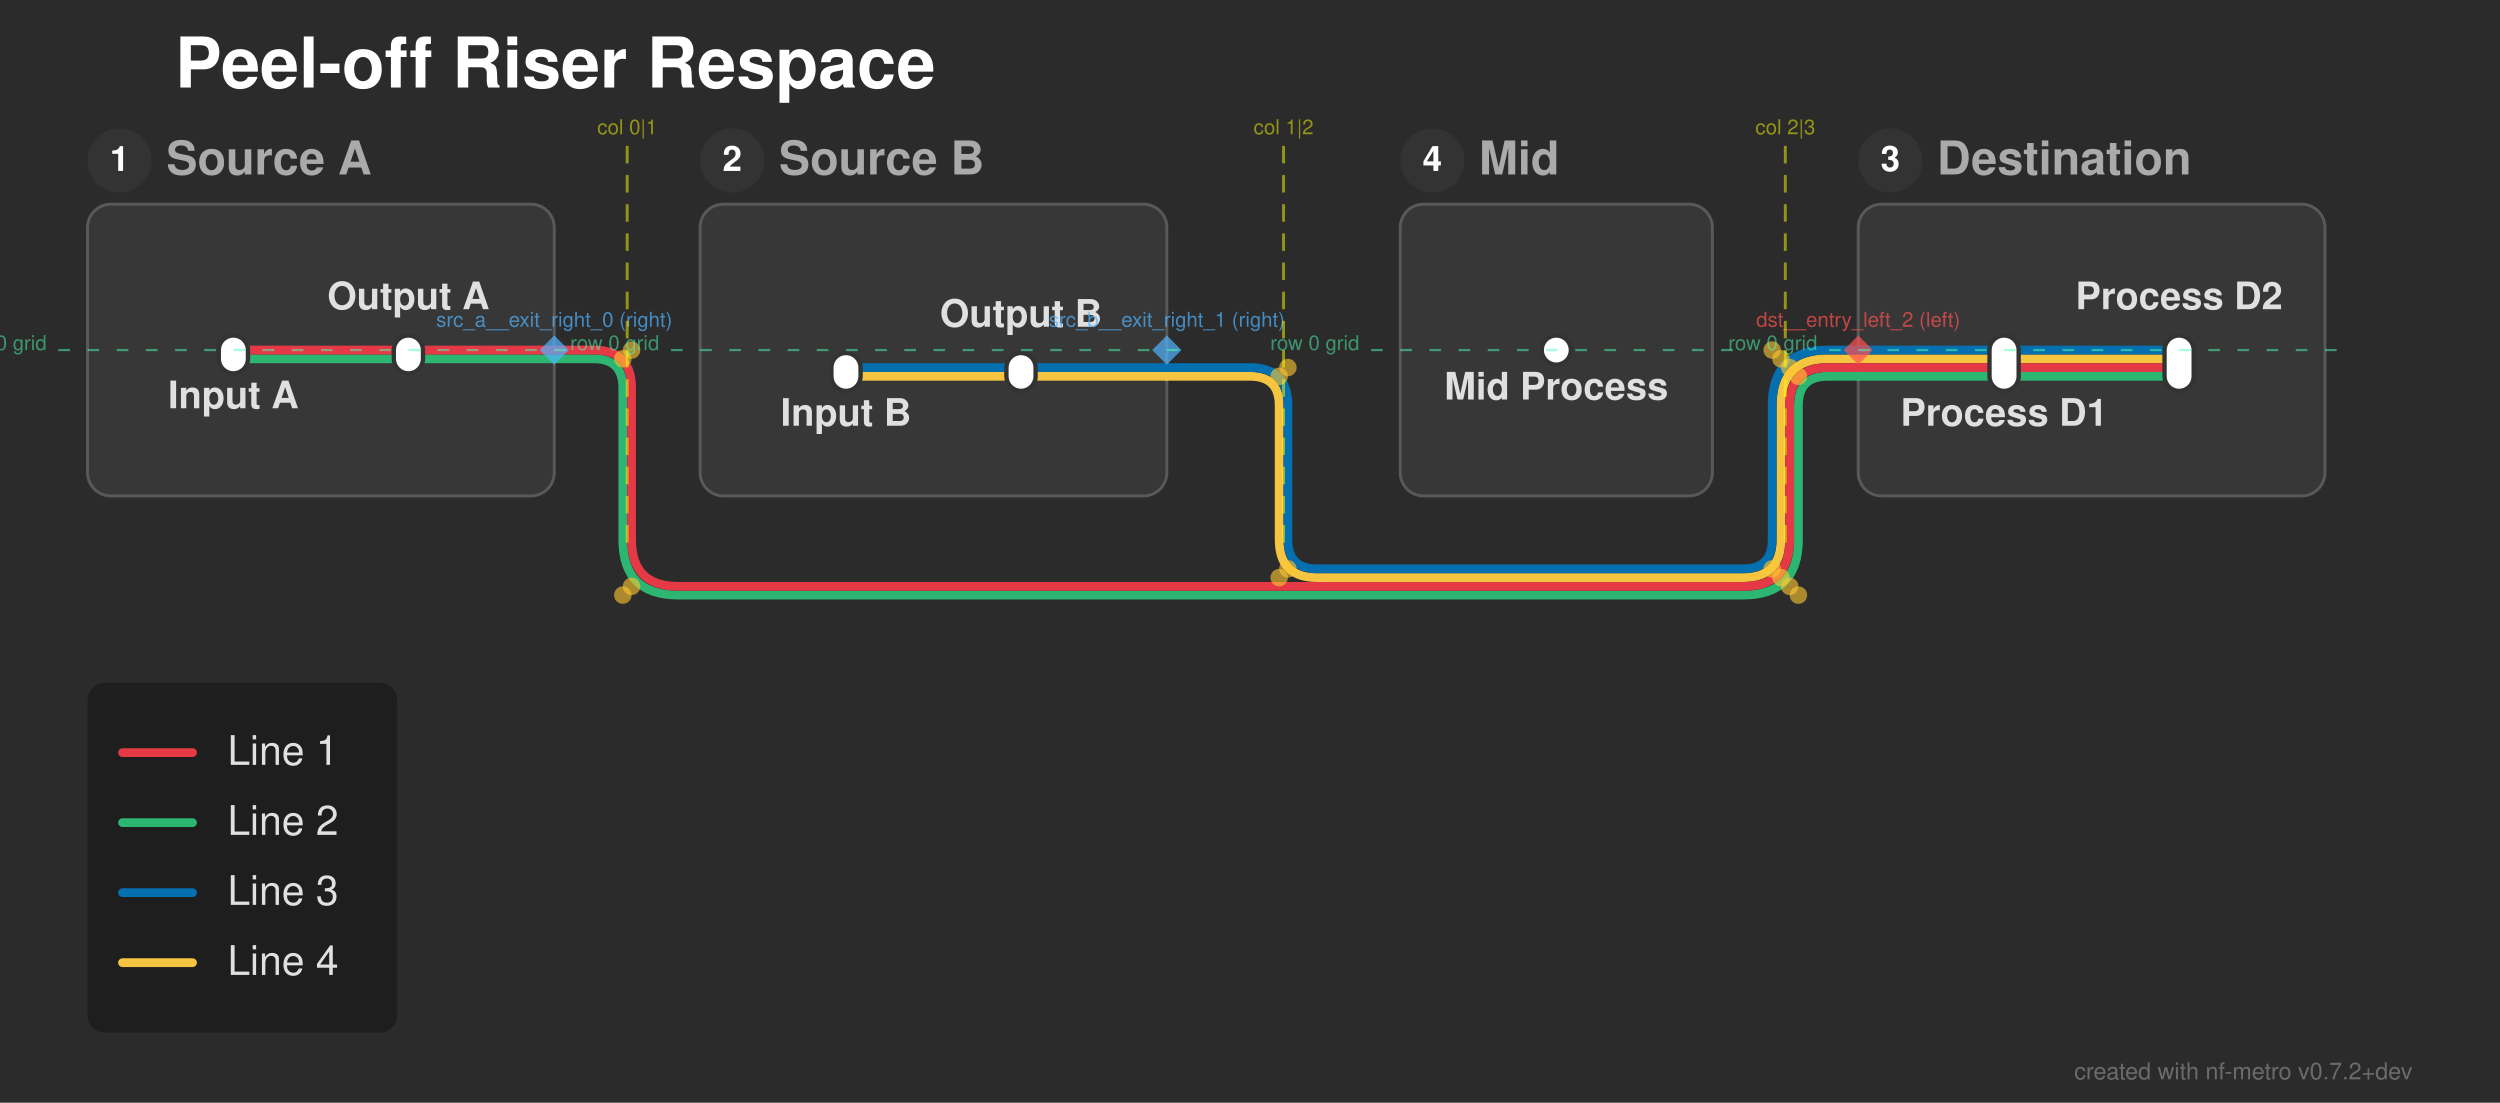
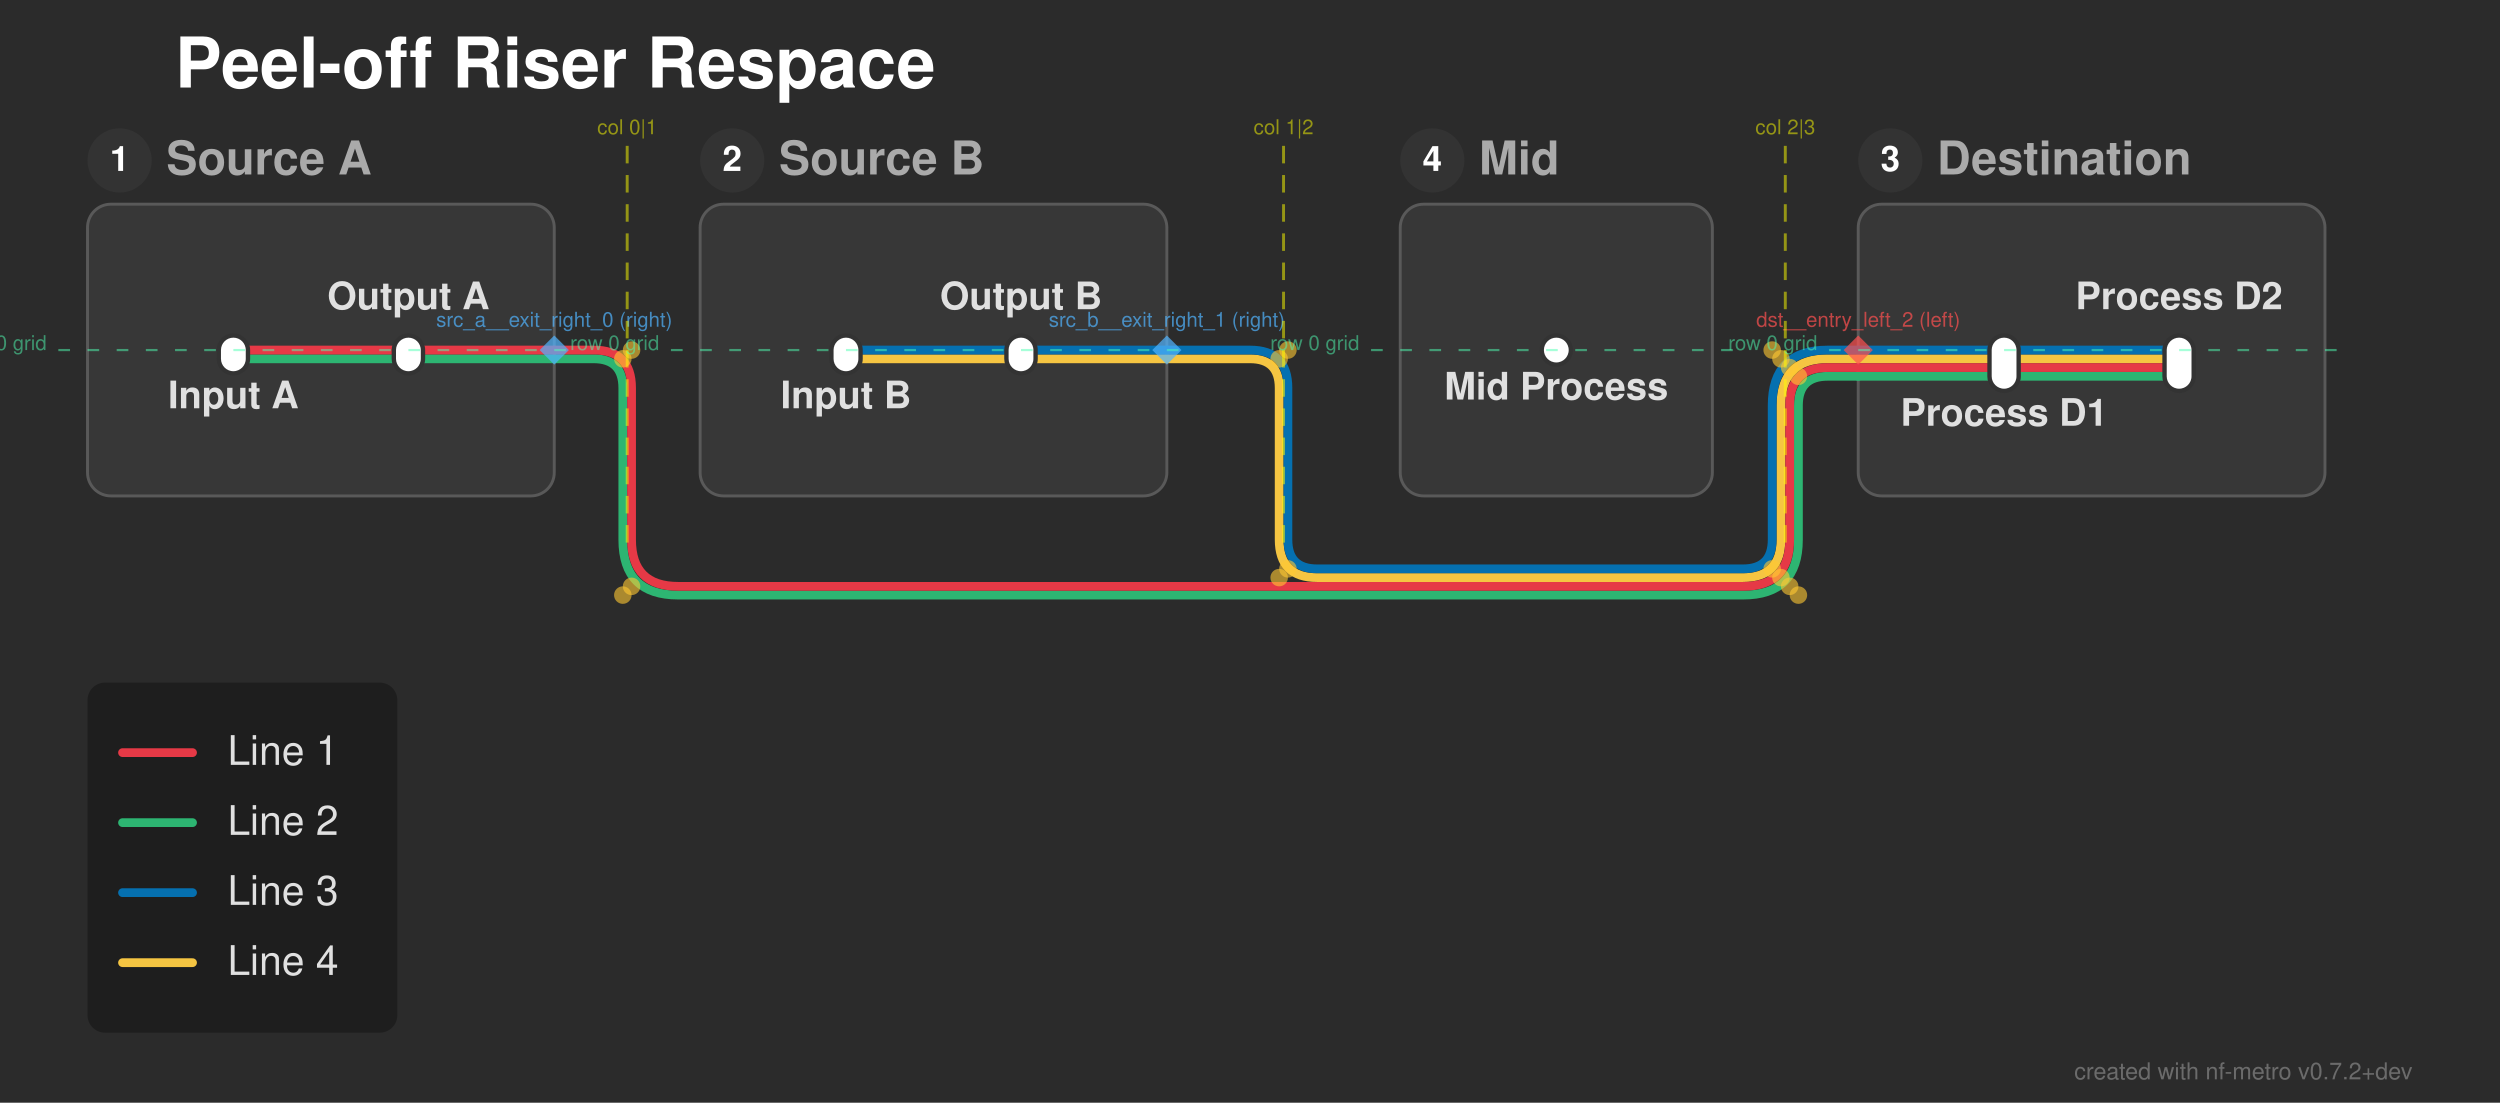
<svg xmlns="http://www.w3.org/2000/svg" width="857" height="378" viewBox="0 0 857 378">
  <defs>
</defs>
  <rect x="0" y="0" width="857" height="378" fill="#2b2b2b" />
  <text x="60.0" y="30.0" font-size="24.0" fill="#ffffff" font-family="'Helvetica Neue', Helvetica, Arial, sans-serif" font-weight="bold" class="nf-metro-title">Peel-off Riser Respace</text>
  <rect x="30.0" y="70.0" width="160.0" height="100.0" rx="8" ry="8" fill="#373737" stroke="#595959" stroke-width="1.0" class="nf-metro-section-box" data-section-id="src_a" data-section-lines="l1,l2" />
  <circle cx="41.0" cy="55.0" r="11" fill="#333333" class="nf-metro-section-num-circle" data-section-id="src_a" />
  <text x="41.0" y="55.0" font-size="12" fill="#ffffff" font-family="'Helvetica Neue', Helvetica, Arial, sans-serif" font-weight="bold" text-anchor="middle" dy="0.3em" data-section-id="src_a">1</text>
  <text x="57.0" y="55.0" font-size="16.0" fill="#aaaaaa" font-family="'Helvetica Neue', Helvetica, Arial, sans-serif" font-weight="bold" dy="0.3em" class="nf-metro-section-label" data-section-id="src_a">Source A</text>
  <rect x="240.0" y="70.0" width="160.0" height="100.0" rx="8" ry="8" fill="#373737" stroke="#595959" stroke-width="1.0" class="nf-metro-section-box" data-section-id="src_b" data-section-lines="l3,l4" />
  <circle cx="251.0" cy="55.0" r="11" fill="#333333" class="nf-metro-section-num-circle" data-section-id="src_b" />
  <text x="251.0" y="55.0" font-size="12" fill="#ffffff" font-family="'Helvetica Neue', Helvetica, Arial, sans-serif" font-weight="bold" text-anchor="middle" dy="0.3em" data-section-id="src_b">2</text>
  <text x="267.0" y="55.0" font-size="16.0" fill="#aaaaaa" font-family="'Helvetica Neue', Helvetica, Arial, sans-serif" font-weight="bold" dy="0.3em" class="nf-metro-section-label" data-section-id="src_b">Source B</text>
  <rect x="480.0" y="70.0" width="107.0" height="100.0" rx="8" ry="8" fill="#373737" stroke="#595959" stroke-width="1.0" class="nf-metro-section-box" data-section-id="mid" data-section-lines="" />
  <circle cx="491.0" cy="55.0" r="11" fill="#333333" class="nf-metro-section-num-circle" data-section-id="mid" />
  <text x="491.0" y="55.0" font-size="12" fill="#ffffff" font-family="'Helvetica Neue', Helvetica, Arial, sans-serif" font-weight="bold" text-anchor="middle" dy="0.3em" data-section-id="mid">4</text>
  <text x="507.0" y="55.0" font-size="16.0" fill="#aaaaaa" font-family="'Helvetica Neue', Helvetica, Arial, sans-serif" font-weight="bold" dy="0.3em" class="nf-metro-section-label" data-section-id="mid">Mid</text>
  <rect x="637.0" y="70.0" width="160.0" height="100.0" rx="8" ry="8" fill="#373737" stroke="#595959" stroke-width="1.0" class="nf-metro-section-box" data-section-id="dst" data-section-lines="l1,l2,l3,l4" />
  <circle cx="648.0" cy="55.0" r="11" fill="#333333" class="nf-metro-section-num-circle" data-section-id="dst" />
  <text x="648.0" y="55.0" font-size="12" fill="#ffffff" font-family="'Helvetica Neue', Helvetica, Arial, sans-serif" font-weight="bold" text-anchor="middle" dy="0.3em" data-section-id="dst">3</text>
  <text x="664.0" y="55.0" font-size="16.0" fill="#aaaaaa" font-family="'Helvetica Neue', Helvetica, Arial, sans-serif" font-weight="bold" dy="0.3em" class="nf-metro-section-label" data-section-id="dst">Destination</text>
-   <path d="M290.0,129.0 L350.0,129.0" stroke="#f5c542" stroke-width="3.0" stroke-linecap="round" class="metro-line-l4" data-line-id="l4" />
+   <path d="M290.0,123.0 L350.0,123.0" stroke="#f5c542" stroke-width="3.0" stroke-linecap="round" class="metro-line-l4" data-line-id="l4" />
  <path d="M687.0,123.0 L747.0,123.0" stroke="#f5c542" stroke-width="3.0" stroke-linecap="round" class="metro-line-l4" data-line-id="l4" />
-   <path d="M350.0,129.0 L400.0,129.0" stroke="#f5c542" stroke-width="3.0" stroke-linecap="round" class="metro-line-l4" data-line-id="l4" />
+   <path d="M350.0,123.0 L400.0,123.0" stroke="#f5c542" stroke-width="3.0" stroke-linecap="round" class="metro-line-l4" data-line-id="l4" />
  <path d="M637.0,123.0 L687.0,123.0" stroke="#f5c542" stroke-width="3.0" stroke-linecap="round" class="metro-line-l4" data-line-id="l4" />
-   <path d="M400.0,129.0 L428.5,129.0 Q438.5,129.0,438.5,139.0 L438.5,185.0 Q438.5,198.0,451.5,198.0 L597.5,198.0 Q610.5,198.0,610.5,185.0 L610.5,139.0 Q610.5,123.0,626.5,123.0 L637.0,123.0" stroke="#f5c542" stroke-width="3.0" fill="none" stroke-linecap="round" stroke-linejoin="round" class="metro-line-l4" data-line-id="l4" />
-   <path d="M290.0,126.0 L350.0,126.0" stroke="#0570b0" stroke-width="3.0" stroke-linecap="round" class="metro-line-l3" data-line-id="l3" />
+   <path d="M400.0,123.0 L428.5,123.0 Q438.5,123.0,438.5,133.0 L438.5,185.0 Q438.5,198.0,451.5,198.0 L597.5,198.0 Q610.5,198.0,610.5,185.0 L610.5,139.0 Q610.5,123.0,626.5,123.0 L637.0,123.0" stroke="#f5c542" stroke-width="3.0" fill="none" stroke-linecap="round" stroke-linejoin="round" class="metro-line-l4" data-line-id="l4" />
+   <path d="M290.0,120.0 L350.0,120.0" stroke="#0570b0" stroke-width="3.0" stroke-linecap="round" class="metro-line-l3" data-line-id="l3" />
  <path d="M687.0,120.0 L747.0,120.0" stroke="#0570b0" stroke-width="3.0" stroke-linecap="round" class="metro-line-l3" data-line-id="l3" />
-   <path d="M350.0,126.0 L400.0,126.0" stroke="#0570b0" stroke-width="3.0" stroke-linecap="round" class="metro-line-l3" data-line-id="l3" />
+   <path d="M350.0,120.0 L400.0,120.0" stroke="#0570b0" stroke-width="3.0" stroke-linecap="round" class="metro-line-l3" data-line-id="l3" />
  <path d="M637.0,120.0 L687.0,120.0" stroke="#0570b0" stroke-width="3.0" stroke-linecap="round" class="metro-line-l3" data-line-id="l3" />
-   <path d="M400.0,126.0 L428.5,126.0 Q441.5,126.0,441.5,139.0 L441.5,185.0 Q441.5,195.0,451.5,195.0 L597.5,195.0 Q607.5,195.0,607.5,185.0 L607.5,139.0 Q607.5,120.0,626.5,120.0 L637.0,120.0" stroke="#0570b0" stroke-width="3.0" fill="none" stroke-linecap="round" stroke-linejoin="round" class="metro-line-l3" data-line-id="l3" />
+   <path d="M400.0,120.0 L428.5,120.0 Q441.5,120.0,441.5,133.0 L441.5,185.0 Q441.5,195.0,451.5,195.0 L597.5,195.0 Q607.5,195.0,607.5,185.0 L607.5,139.0 Q607.5,120.0,626.5,120.0 L637.0,120.0" stroke="#0570b0" stroke-width="3.0" fill="none" stroke-linecap="round" stroke-linejoin="round" class="metro-line-l3" data-line-id="l3" />
  <path d="M80.0,123.0 L140.0,123.0" stroke="#2db572" stroke-width="3.0" stroke-linecap="round" class="metro-line-l2" data-line-id="l2" />
  <path d="M687.0,129.0 L747.0,129.0" stroke="#2db572" stroke-width="3.0" stroke-linecap="round" class="metro-line-l2" data-line-id="l2" />
  <path d="M140.0,123.0 L190.0,123.0" stroke="#2db572" stroke-width="3.0" stroke-linecap="round" class="metro-line-l2" data-line-id="l2" />
  <path d="M637.0,129.0 L687.0,129.0" stroke="#2db572" stroke-width="3.0" stroke-linecap="round" class="metro-line-l2" data-line-id="l2" />
  <path d="M190.0,123.0 L203.5,123.0 Q213.5,123.0,213.5,133.0 L213.5,185.0 Q213.5,204.0,232.5,204.0 L597.5,204.0 Q616.5,204.0,616.5,185.0 L616.5,139.0 Q616.5,129.0,626.5,129.0 L637.0,129.0" stroke="#2db572" stroke-width="3.0" fill="none" stroke-linecap="round" stroke-linejoin="round" class="metro-line-l2" data-line-id="l2" />
  <path d="M80.0,120.0 L140.0,120.0" stroke="#e63946" stroke-width="3.0" stroke-linecap="round" class="metro-line-l1" data-line-id="l1" />
  <path d="M687.0,126.0 L747.0,126.0" stroke="#e63946" stroke-width="3.0" stroke-linecap="round" class="metro-line-l1" data-line-id="l1" />
  <path d="M140.0,120.0 L190.0,120.0" stroke="#e63946" stroke-width="3.0" stroke-linecap="round" class="metro-line-l1" data-line-id="l1" />
  <path d="M637.0,126.0 L687.0,126.0" stroke="#e63946" stroke-width="3.0" stroke-linecap="round" class="metro-line-l1" data-line-id="l1" />
  <path d="M190.0,120.0 L203.5,120.0 Q216.5,120.0,216.5,133.0 L216.5,185.0 Q216.5,201.0,232.5,201.0 L597.5,201.0 Q613.5,201.0,613.5,185.0 L613.5,139.0 Q613.5,126.0,626.5,126.0 L637.0,126.0" stroke="#e63946" stroke-width="3.0" fill="none" stroke-linecap="round" stroke-linejoin="round" class="metro-line-l1" data-line-id="l1" />
  <rect x="75.0" y="115.0" width="10.0" height="13.0" rx="5.0" ry="5.0" fill="#ffffff" stroke="#333333" stroke-width="1.5" class="nf-metro-station" data-station-id="sa_in" data-station-lines="l1,l2" data-station-label="Input A" data-section-id="src_a" data-section-name="Source A" />
  <rect x="135.0" y="115.0" width="10.0" height="13.0" rx="5.0" ry="5.0" fill="#ffffff" stroke="#333333" stroke-width="1.5" class="nf-metro-station" data-station-id="sa_out" data-station-lines="l1,l2" data-station-label="Output A" data-section-id="src_a" data-section-name="Source A" />
-   <rect x="285.0" y="121.0" width="10.0" height="13.0" rx="5.0" ry="5.0" fill="#ffffff" stroke="#333333" stroke-width="1.5" class="nf-metro-station" data-station-id="sb_in" data-station-lines="l3,l4" data-station-label="Input B" data-section-id="src_b" data-section-name="Source B" />
-   <rect x="345.0" y="121.0" width="10.0" height="13.0" rx="5.0" ry="5.0" fill="#ffffff" stroke="#333333" stroke-width="1.5" class="nf-metro-station" data-station-id="sb_out" data-station-lines="l3,l4" data-station-label="Output B" data-section-id="src_b" data-section-name="Source B" />
+   <rect x="285.0" y="115.0" width="10.0" height="13.0" rx="5.0" ry="5.0" fill="#ffffff" stroke="#333333" stroke-width="1.5" class="nf-metro-station" data-station-id="sb_in" data-station-lines="l3,l4" data-station-label="Input B" data-section-id="src_b" data-section-name="Source B" />
+   <rect x="345.0" y="115.0" width="10.0" height="13.0" rx="5.0" ry="5.0" fill="#ffffff" stroke="#333333" stroke-width="1.5" class="nf-metro-station" data-station-id="sb_out" data-station-lines="l3,l4" data-station-label="Output B" data-section-id="src_b" data-section-name="Source B" />
  <rect x="528.5" y="115.0" width="10.0" height="10.0" rx="5.0" ry="5.0" fill="#ffffff" stroke="#333333" stroke-width="1.5" class="nf-metro-station" data-station-id="m1" data-station-lines="" data-station-label="Mid Process" data-section-id="mid" data-section-name="Mid" />
  <rect x="682.0" y="115.0" width="10.0" height="19.0" rx="5.0" ry="5.0" fill="#ffffff" stroke="#333333" stroke-width="1.5" class="nf-metro-station" data-station-id="d1" data-station-lines="l1,l2,l3,l4" data-station-label="Process D1" data-section-id="dst" data-section-name="Destination" />
  <rect x="742.0" y="115.0" width="10.0" height="19.0" rx="5.0" ry="5.0" fill="#ffffff" stroke="#333333" stroke-width="1.5" class="nf-metro-station" data-station-id="d2" data-station-lines="l1,l2,l3,l4" data-station-label="Process D2" data-section-id="dst" data-section-name="Destination" />
  <text x="80.0" y="134.0" font-size="13.0" fill="#e0e0e0" font-family="'Helvetica Neue', Helvetica, Arial, sans-serif" font-weight="bold" text-anchor="middle" dominant-baseline="hanging" data-station-id="sa_in" class="nf-metro-station-label">Input A</text>
  <text x="687.0" y="140.0" font-size="13.0" fill="#e0e0e0" font-family="'Helvetica Neue', Helvetica, Arial, sans-serif" font-weight="bold" text-anchor="middle" dominant-baseline="hanging" data-station-id="d1" class="nf-metro-station-label">Process D1</text>
-   <text x="290.0" y="140.0" font-size="13.0" fill="#e0e0e0" font-family="'Helvetica Neue', Helvetica, Arial, sans-serif" font-weight="bold" text-anchor="middle" dominant-baseline="hanging" data-station-id="sb_in" class="nf-metro-station-label">Input B</text>
+   <text x="290.0" y="134.0" font-size="13.0" fill="#e0e0e0" font-family="'Helvetica Neue', Helvetica, Arial, sans-serif" font-weight="bold" text-anchor="middle" dominant-baseline="hanging" data-station-id="sb_in" class="nf-metro-station-label">Input B</text>
  <text x="533.5" y="131.0" font-size="13.0" fill="#e0e0e0" font-family="'Helvetica Neue', Helvetica, Arial, sans-serif" font-weight="bold" text-anchor="middle" dominant-baseline="hanging" data-station-id="m1" class="nf-metro-station-label">Mid Process</text>
  <text x="140.0" y="106.0" font-size="13.0" fill="#e0e0e0" font-family="'Helvetica Neue', Helvetica, Arial, sans-serif" font-weight="bold" text-anchor="middle" dominant-baseline="auto" data-station-id="sa_out" class="nf-metro-station-label">Output A</text>
  <text x="747.0" y="106.0" font-size="13.0" fill="#e0e0e0" font-family="'Helvetica Neue', Helvetica, Arial, sans-serif" font-weight="bold" text-anchor="middle" dominant-baseline="auto" data-station-id="d2" class="nf-metro-station-label">Process D2</text>
-   <text x="350.0" y="112.0" font-size="13.0" fill="#e0e0e0" font-family="'Helvetica Neue', Helvetica, Arial, sans-serif" font-weight="bold" text-anchor="middle" dominant-baseline="auto" data-station-id="sb_out" class="nf-metro-station-label">Output B</text>
+   <text x="350.0" y="106.0" font-size="13.0" fill="#e0e0e0" font-family="'Helvetica Neue', Helvetica, Arial, sans-serif" font-weight="bold" text-anchor="middle" dominant-baseline="auto" data-station-id="sb_out" class="nf-metro-station-label">Output B</text>
  <circle cx="216.5" cy="120.0" r="3.0" fill="rgba(255, 200, 50, 0.6)" />
  <circle cx="216.5" cy="201.0" r="3.0" fill="rgba(255, 200, 50, 0.6)" />
  <circle cx="613.5" cy="201.0" r="3.0" fill="rgba(255, 200, 50, 0.6)" />
  <circle cx="613.5" cy="126.0" r="3.0" fill="rgba(255, 200, 50, 0.6)" />
  <circle cx="213.5" cy="123.0" r="3.0" fill="rgba(255, 200, 50, 0.6)" />
  <circle cx="213.5" cy="204.0" r="3.0" fill="rgba(255, 200, 50, 0.6)" />
  <circle cx="616.5" cy="204.0" r="3.0" fill="rgba(255, 200, 50, 0.6)" />
  <circle cx="616.5" cy="129.0" r="3.0" fill="rgba(255, 200, 50, 0.6)" />
-   <circle cx="441.5" cy="126.0" r="3.0" fill="rgba(255, 200, 50, 0.6)" />
+   <circle cx="441.5" cy="120.0" r="3.0" fill="rgba(255, 200, 50, 0.6)" />
  <circle cx="441.5" cy="195.0" r="3.0" fill="rgba(255, 200, 50, 0.6)" />
  <circle cx="607.5" cy="195.0" r="3.0" fill="rgba(255, 200, 50, 0.6)" />
  <circle cx="607.5" cy="120.0" r="3.0" fill="rgba(255, 200, 50, 0.6)" />
-   <circle cx="438.5" cy="129.0" r="3.0" fill="rgba(255, 200, 50, 0.6)" />
+   <circle cx="438.5" cy="123.0" r="3.0" fill="rgba(255, 200, 50, 0.6)" />
  <circle cx="438.5" cy="198.0" r="3.0" fill="rgba(255, 200, 50, 0.6)" />
  <circle cx="610.5" cy="198.0" r="3.0" fill="rgba(255, 200, 50, 0.6)" />
  <circle cx="610.5" cy="123.0" r="3.0" fill="rgba(255, 200, 50, 0.6)" />
  <path d="M190.0,115.0 L195.0,120.0 L190.0,125.0 L185.0,120.0 Z" fill="rgba(80, 180, 255, 0.7)" stroke="none" />
  <text x="190.0" y="112.0" font-size="7" fill="rgba(80, 180, 255, 0.7)" font-family="'Helvetica Neue', Helvetica, Arial, sans-serif" text-anchor="middle" dominant-baseline="auto">src_a__exit_right_0 (right)</text>
  <path d="M400.0,115.0 L405.0,120.0 L400.0,125.0 L395.0,120.0 Z" fill="rgba(80, 180, 255, 0.7)" stroke="none" />
  <text x="400.0" y="112.0" font-size="7" fill="rgba(80, 180, 255, 0.7)" font-family="'Helvetica Neue', Helvetica, Arial, sans-serif" text-anchor="middle" dominant-baseline="auto">src_b__exit_right_1 (right)</text>
  <path d="M637.0,115.0 L642.0,120.0 L637.0,125.0 L632.0,120.0 Z" fill="rgba(255, 80, 80, 0.7)" stroke="none" />
  <text x="637.0" y="112.0" font-size="7" fill="rgba(255, 80, 80, 0.7)" font-family="'Helvetica Neue', Helvetica, Arial, sans-serif" text-anchor="middle" dominant-baseline="auto">dst__entry_left_2 (left)</text>
  <path d="M215.0,50.0 L215.0,190.0" stroke="rgba(255, 255, 0, 0.5)" stroke-width="1" stroke-dasharray="6,4" />
  <text x="215.0" y="46.0" font-size="7" fill="rgba(255, 255, 0, 0.5)" font-family="'Helvetica Neue', Helvetica, Arial, sans-serif" text-anchor="middle">col 0|1</text>
  <path d="M440.0,50.0 L440.0,190.0" stroke="rgba(255, 255, 0, 0.5)" stroke-width="1" stroke-dasharray="6,4" />
  <text x="440.0" y="46.0" font-size="7" fill="rgba(255, 255, 0, 0.5)" font-family="'Helvetica Neue', Helvetica, Arial, sans-serif" text-anchor="middle">col 1|2</text>
  <path d="M612.0,50.0 L612.0,190.0" stroke="rgba(255, 255, 0, 0.5)" stroke-width="1" stroke-dasharray="6,4" />
  <text x="612.0" y="46.0" font-size="7" fill="rgba(255, 255, 0, 0.5)" font-family="'Helvetica Neue', Helvetica, Arial, sans-serif" text-anchor="middle">col 2|3</text>
  <path d="M20.0,120.0 L200.0,120.0" stroke="rgba(80, 255, 180, 0.5)" stroke-width="0.75" stroke-dasharray="4,6" />
  <text x="16.0" y="120.0" font-size="7" fill="rgba(80, 255, 180, 0.5)" font-family="'Helvetica Neue', Helvetica, Arial, sans-serif" text-anchor="end">row 0 grid</text>
  <path d="M230.0,120.0 L410.0,120.0" stroke="rgba(80, 255, 180, 0.5)" stroke-width="0.75" stroke-dasharray="4,6" />
  <text x="226.0" y="120.0" font-size="7" fill="rgba(80, 255, 180, 0.5)" font-family="'Helvetica Neue', Helvetica, Arial, sans-serif" text-anchor="end">row 0 grid</text>
  <path d="M470.0,120.0 L597.0,120.0" stroke="rgba(80, 255, 180, 0.5)" stroke-width="0.75" stroke-dasharray="4,6" />
  <text x="466.0" y="120.0" font-size="7" fill="rgba(80, 255, 180, 0.5)" font-family="'Helvetica Neue', Helvetica, Arial, sans-serif" text-anchor="end">row 0 grid</text>
  <path d="M627.0,120.0 L807.0,120.0" stroke="rgba(80, 255, 180, 0.5)" stroke-width="0.75" stroke-dasharray="4,6" />
  <text x="623.0" y="120.0" font-size="7" fill="rgba(80, 255, 180, 0.5)" font-family="'Helvetica Neue', Helvetica, Arial, sans-serif" text-anchor="end">row 0 grid</text>
  <rect x="30.0" y="234.0" width="106.2" height="120.0" rx="6" ry="6" fill="rgba(0, 0, 0, 0.3)" />
  <path d="M42.0,258.0 L66.0,258.0" stroke="#e63946" stroke-width="3.0" stroke-linecap="round" />
  <text x="78.0" y="258.0" font-size="14.0" fill="#e0e0e0" font-family="'Helvetica Neue', Helvetica, Arial, sans-serif" dy="0.3em">Line 1</text>
  <path d="M42.0,282.0 L66.0,282.0" stroke="#2db572" stroke-width="3.0" stroke-linecap="round" />
  <text x="78.0" y="282.0" font-size="14.0" fill="#e0e0e0" font-family="'Helvetica Neue', Helvetica, Arial, sans-serif" dy="0.3em">Line 2</text>
  <path d="M42.0,306.0 L66.0,306.0" stroke="#0570b0" stroke-width="3.0" stroke-linecap="round" />
  <text x="78.0" y="306.0" font-size="14.0" fill="#e0e0e0" font-family="'Helvetica Neue', Helvetica, Arial, sans-serif" dy="0.3em">Line 3</text>
  <path d="M42.0,330.0 L66.0,330.0" stroke="#f5c542" stroke-width="3.0" stroke-linecap="round" />
  <text x="78.0" y="330.0" font-size="14.0" fill="#e0e0e0" font-family="'Helvetica Neue', Helvetica, Arial, sans-serif" dy="0.3em">Line 4</text>
  <text x="827.0" y="370.0" font-size="8" fill="rgba(150, 150, 150, 0.6)" font-family="'Helvetica Neue', Helvetica, Arial, sans-serif" text-anchor="end">created with nf-metro v0.7.2+dev</text>
</svg>
